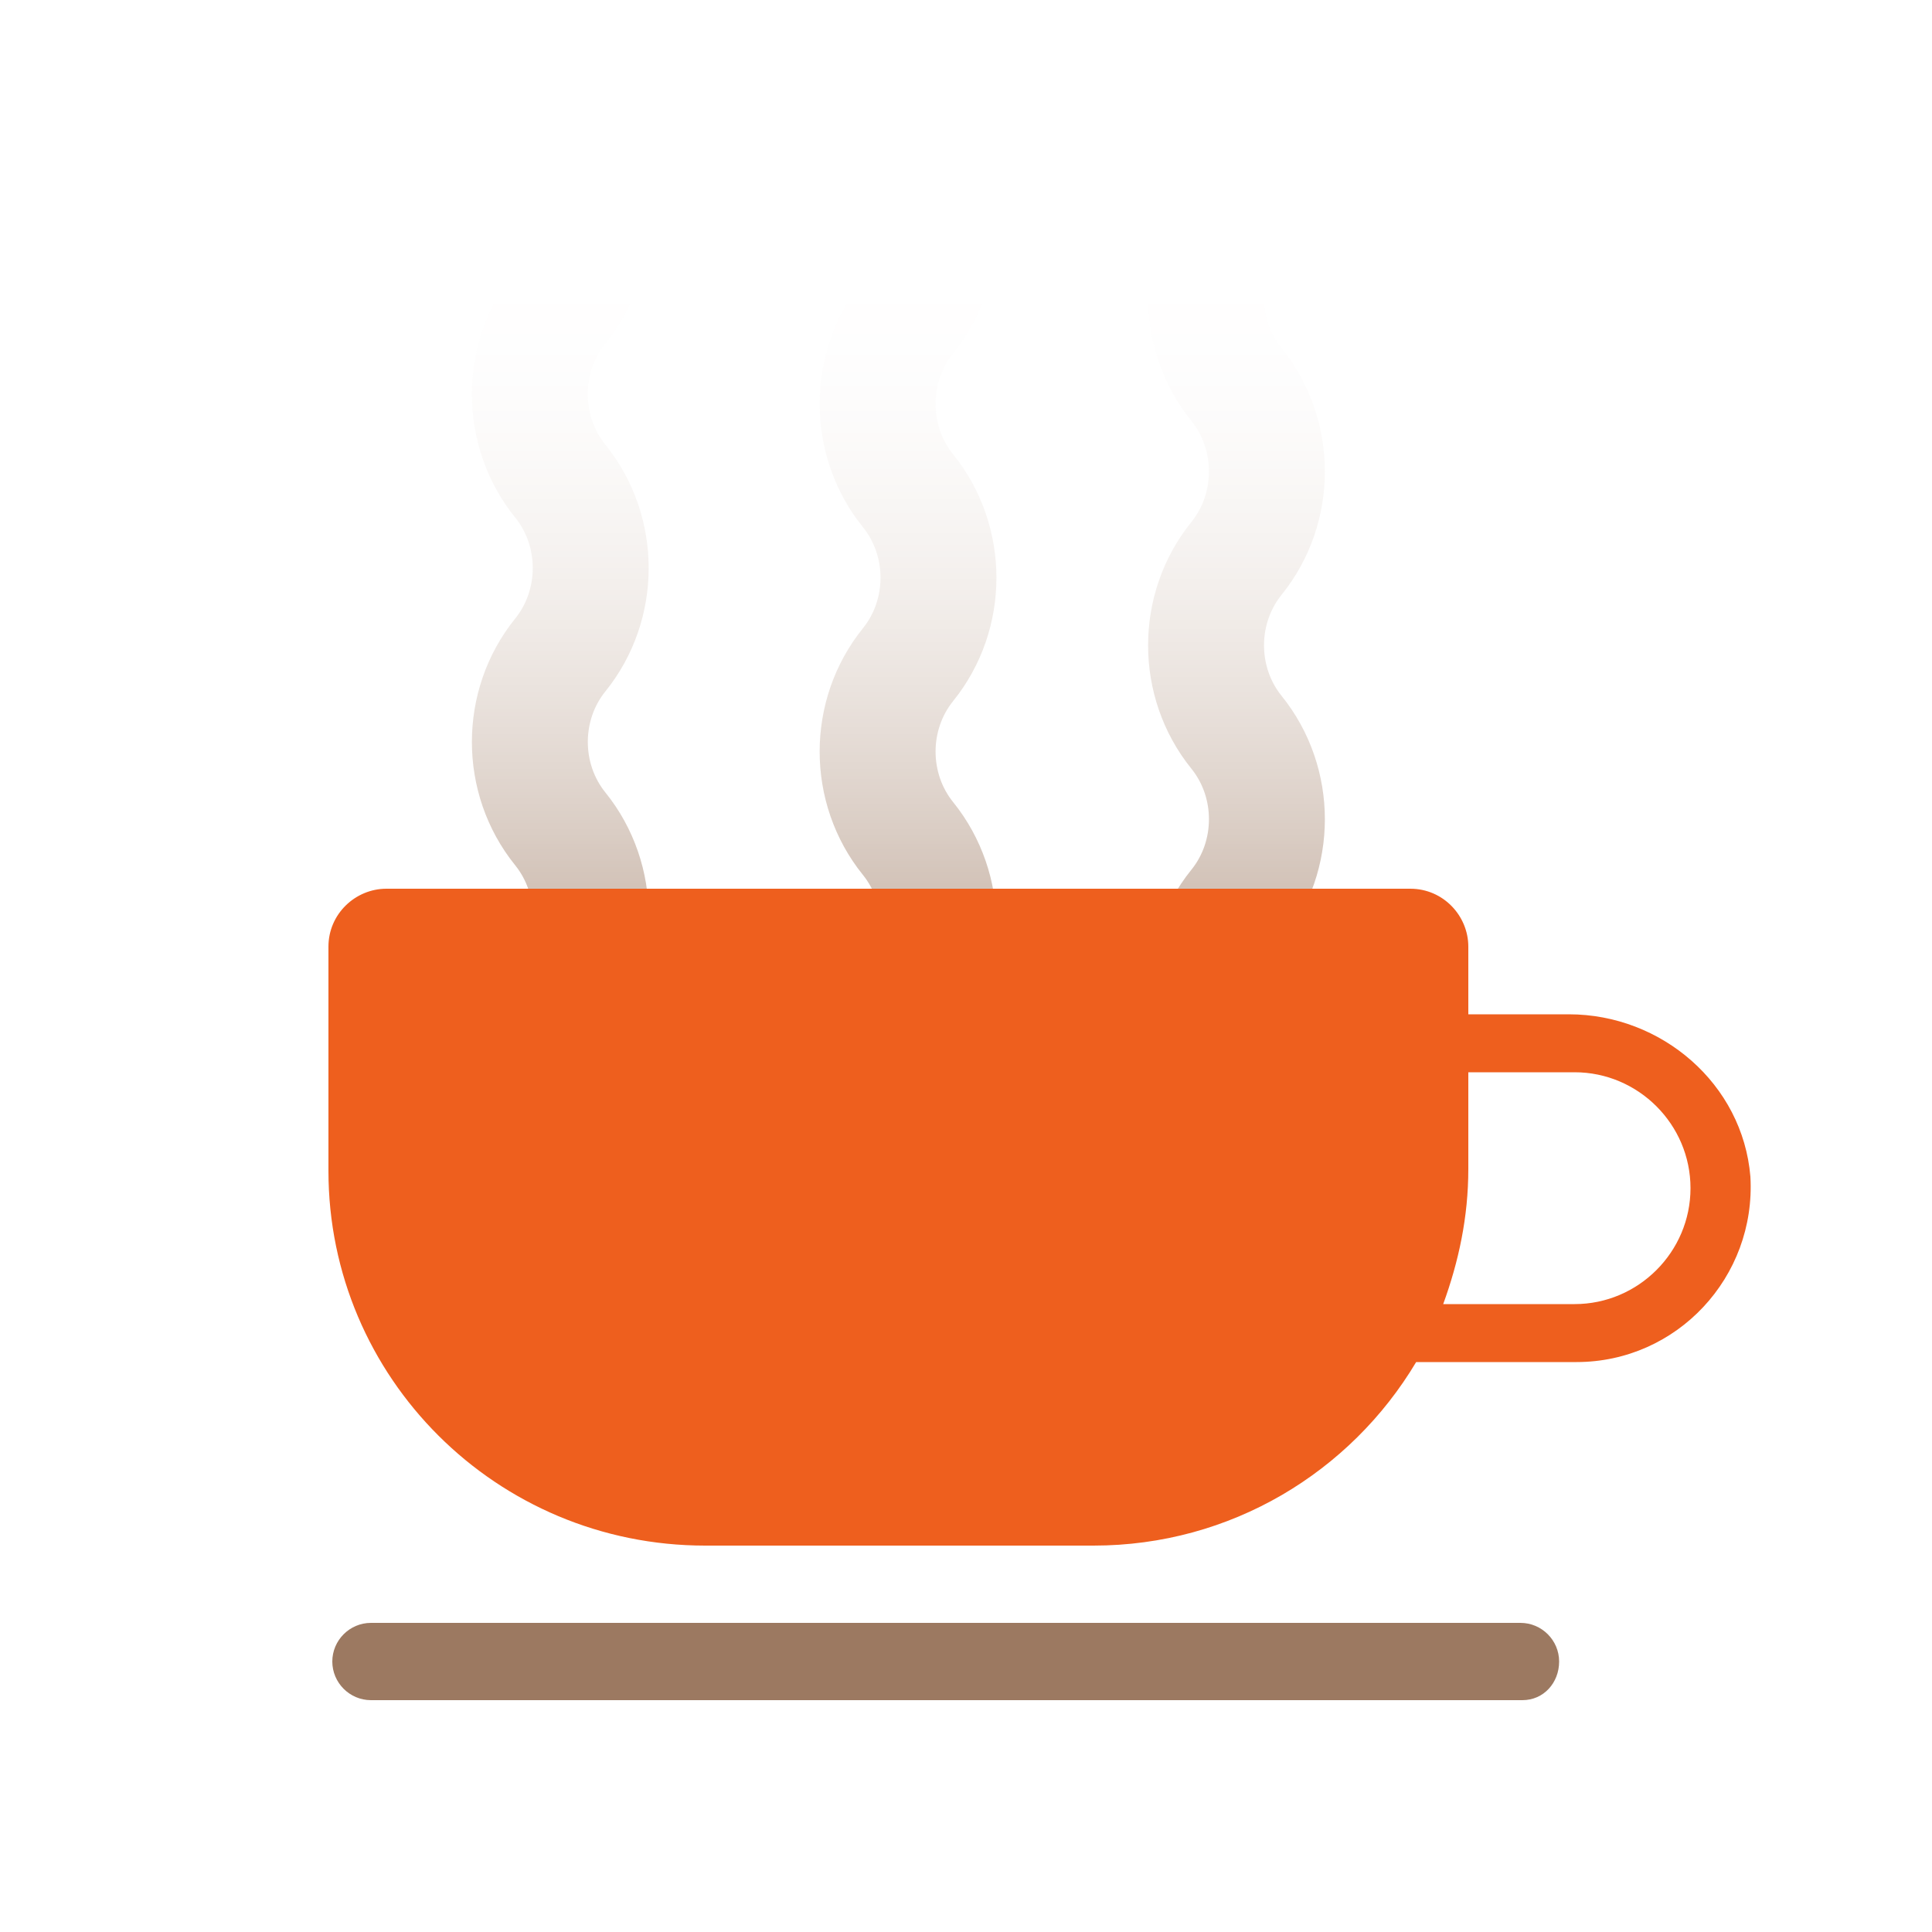
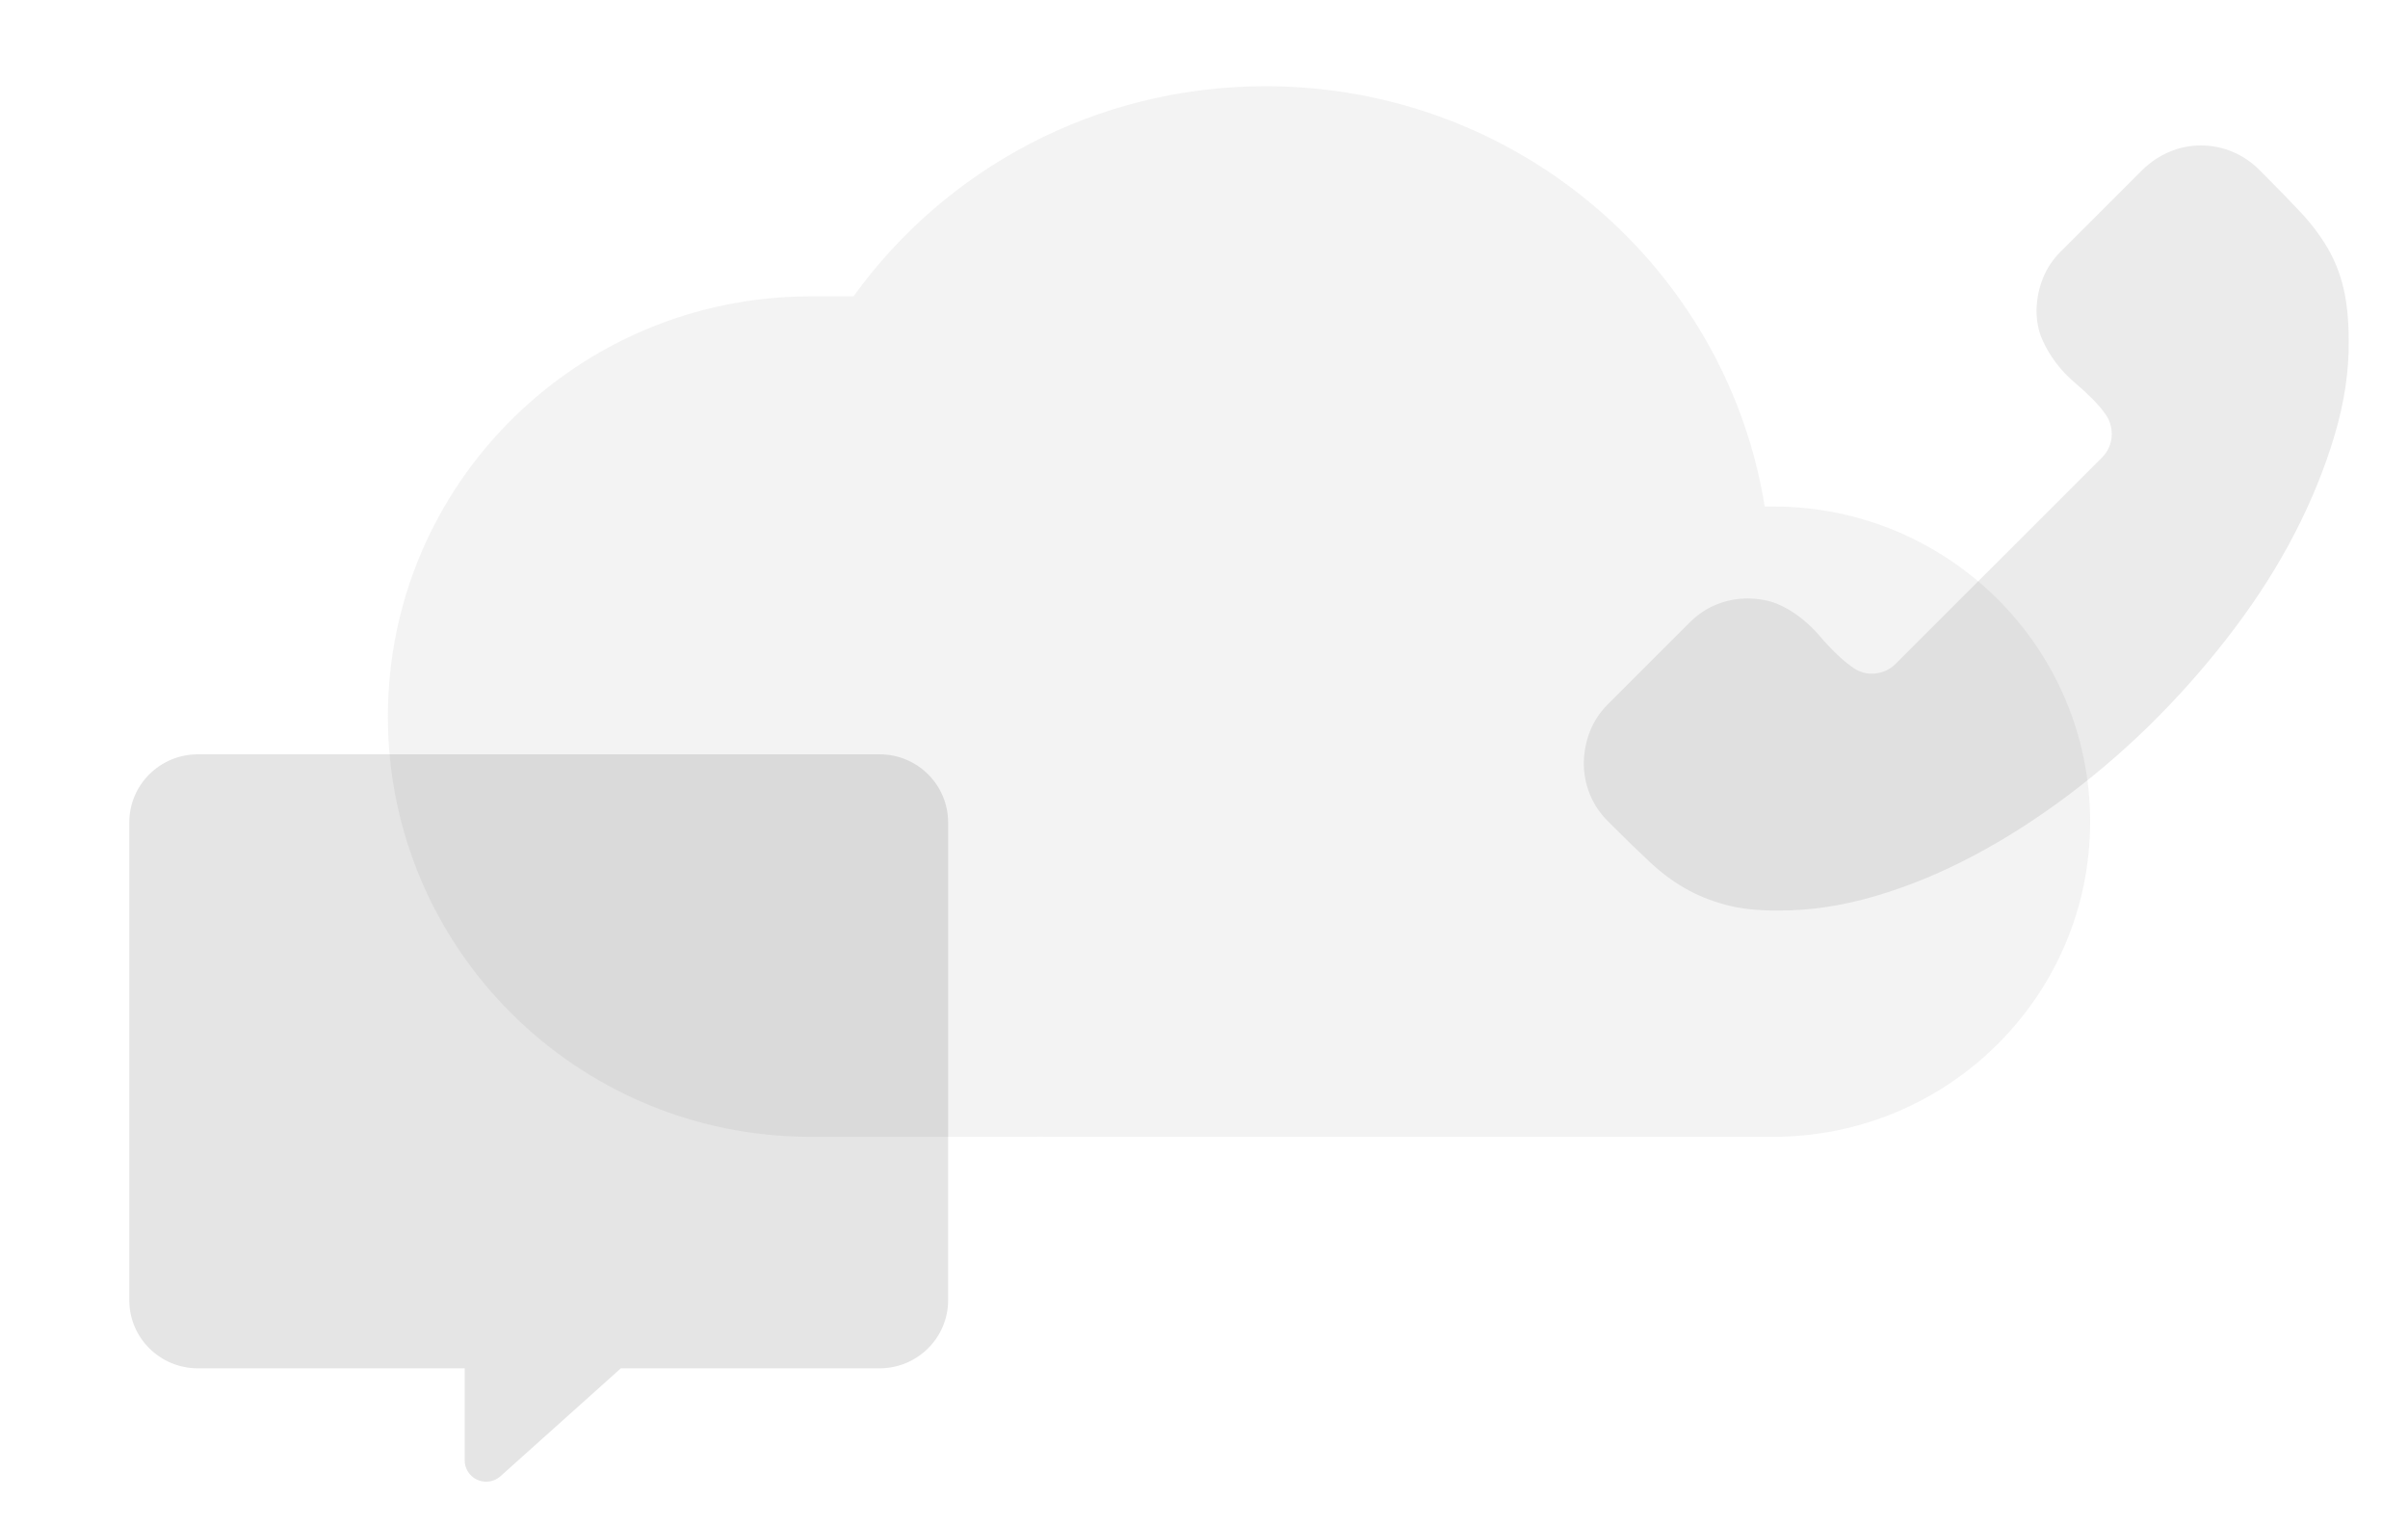
- <svg xmlns="http://www.w3.org/2000/svg" xmlns:xlink="http://www.w3.org/1999/xlink" style="margin: auto; background: none; display: block; shape-rendering: auto;" width="200px" height="200px" viewBox="0 0 100 100" preserveAspectRatio="xMidYMid">
-   <defs>
-     <linearGradient id="ldio-08ocl16yx8zo-gradient" x1="0%" x2="0%" y1="0%" y2="100%">
-       <stop offset="10%" stop-color="black" stop-opacity="0" />
-       <stop offset="100%" stop-color="white" stop-opacity="1" />
-     </linearGradient>
-     <mask id="ldio-08ocl16yx8zo-mask" maskUnits="userSpaceOnUse" x="0" y="0" width="100" height="100">
-       <rect x="22" y="8" width="56" height="54" fill="url(#ldio-08ocl16yx8zo-gradient)" />
-     </mask>
-     <path id="ldio-08ocl16yx8zo-steam" d="M0-4c-2.1,2.6-2.1,6.4,0,9l0,0c2.1,2.6,2.1,6.4,0,9l0,0c-2.1,2.6-2.1,6.4,0,9l0,0c2.1,2.6,2.1,6.4,0,9l0,0 c-2.1,2.6-2.1,6.4,0,9l0,0c2.1,2.6,2.1,6.4,0,9c-2.1,2.6-2.1,6.4,0,9l0,0c2.1,2.6,2.1,6.4,0,9l0,0c-2.1,2.6-2.1,6.4,0,9l0,0 c2.1,2.6,2.1,6.4,0,9l0,0c-2.1,2.6-2.1,6.4,0,9l0,0c2.1,2.6,2.1,6.4,0,9c-2.1,2.6-2.1,6.4,0,9l0,0c2.1,2.6,2.1,6.4,0,9l0,0 c-2.1,2.6-2.1,6.4,0,9h0c2.1,2.6,2.1,6.4,0,9h0c-2.1,2.6-2.1,6.4,0,9h0c2.1,2.6,2.1,6.4,0,9" stroke-width="6" stroke-linecap="round" fill="#f00" stroke="#9c7961" />
-   </defs>
-   <g mask="url(#ldio-08ocl16yx8zo-mask)">
-     <use x="29" y="1.902" xlink:href="#ldio-08ocl16yx8zo-steam">
-       <animate attributeName="y" values="4;-14" keyTimes="0;1" dur="1s" repeatCount="indefinite" begin="-0.5s" />
-     </use>
-     <use x="47" y="-15.598" xlink:href="#ldio-08ocl16yx8zo-steam">
-       <animate attributeName="y" values="0;-18" keyTimes="0;1" dur="1s" repeatCount="indefinite" begin="-0.25s" />
-     </use>
-     <use x="64" y="-21.098" xlink:href="#ldio-08ocl16yx8zo-steam">
-       <animate attributeName="y" values="-4;-22" keyTimes="0;1" dur="1s" repeatCount="indefinite" begin="-0.333s" />
-     </use>
+ <svg xmlns="http://www.w3.org/2000/svg" width="447px" height="283px" viewBox="0 0 447 283" version="1.1">
+   <g id="Artboard" stroke="none" stroke-width="1" fill="none" fill-rule="evenodd">
+     <path d="M234.938,16 C281.708,16 320.485,49.794 327.587,94 L329.132,94 C361.644,94 388,120.191 388,152.5 C388,184.809 361.644,211 329.132,211 L195.055,211 C194.415,211 193.778,210.99 193.143,210.97 C192.434,210.991 191.723,211 191.01,211 L150.49,211 C107.141,211 72,176.078 72,133 C72,89.922 107.141,55 150.49,55 L158.436,55.002 C175.438,31.398 203.367,16 234.938,16 Z" id="Path" fill="#B9B9B9" opacity="0.165" />
+     <path d="M405.489,111.072 C407.525,111.07 409.467,111.439 411.318,112.177 C413.168,112.915 414.832,114.024 416.312,115.502 L431.567,130.75 C433,132.183 434.086,133.823 434.825,135.673 C435.564,137.522 435.955,139.487 436,141.568 C435.998,143.602 435.627,145.545 434.885,147.395 C434.143,149.246 433.031,150.911 431.55,152.392 L430.577,153.364 C428.077,155.863 425.785,158.085 423.701,160.029 C421.618,161.973 419.442,163.593 417.174,164.89 C414.906,166.186 412.383,167.206 409.607,167.948 C406.83,168.69 403.522,169.04 399.682,168.996 C393.898,169 387.954,168.104 381.848,166.306 C375.742,164.507 369.683,162.015 363.671,158.829 C357.659,155.643 351.74,151.856 345.914,147.468 C340.088,143.079 334.609,138.297 329.478,133.122 C324.347,127.947 319.586,122.448 315.195,116.625 C310.804,110.802 307.062,104.886 303.967,98.877 C300.872,92.867 298.425,86.835 296.625,80.778 C294.826,74.722 293.951,68.896 294.002,63.3 C294.005,59.462 294.332,56.179 294.982,53.45 C295.632,50.721 296.628,48.223 297.972,45.956 C299.316,43.689 300.937,41.537 302.835,39.501 C304.734,37.465 306.956,35.174 309.503,32.628 L310.615,31.518 C312.05,30.083 313.693,28.972 315.545,28.184 C317.396,27.396 319.363,27.002 321.445,27 C323.48,26.998 325.423,27.39 327.273,28.174 C329.123,28.959 330.788,30.068 332.267,31.5 L347.523,46.748 C348.956,48.18 350.042,49.821 350.781,51.67 C351.519,53.519 351.911,55.484 351.956,57.565 C351.954,59.6 351.606,61.404 350.91,62.977 C350.215,64.549 349.358,66.007 348.339,67.349 C347.32,68.691 346.209,69.871 345.005,70.889 C343.801,71.907 342.667,72.949 341.602,74.013 C340.537,75.078 339.68,76.096 339.031,77.067 C338.383,78.039 338.035,79.172 337.988,80.467 C337.986,82.224 338.61,83.727 339.858,84.974 L378.066,123.164 C379.314,124.411 380.817,125.034 382.576,125.033 C383.778,125.032 384.889,124.684 385.908,123.99 C386.926,123.295 387.968,122.439 389.033,121.421 C390.098,120.402 391.14,119.292 392.158,118.088 C393.177,116.885 394.358,115.751 395.701,114.687 C397.043,113.622 398.478,112.765 400.005,112.117 C401.533,111.468 403.361,111.12 405.489,111.072 Z" id="Path" fill="#000000" fill-rule="nonzero" opacity="0.08" transform="translate(365, 98) scale(-1, 1) translate(-365, -98) " />
+     <path d="M163.267,140 C170.299,140 176,145.659 176,152.639 L176,241.321 C176,248.301 170.299,253.96 163.267,253.96 L115.247,253.96 L92.911,273.982 C91.28,275.444 88.764,275.316 87.291,273.697 C86.631,272.971 86.265,272.028 86.265,271.05 L86.264,253.96 L36.733,253.96 C29.701,253.96 24,248.301 24,241.321 L24,152.639 C24,145.659 29.701,140 36.733,140 L163.267,140 Z" id="Path" fill="#000000" opacity="0.105" />
  </g>
-   <path d="M81.2,52.5l-5.2,0V49c0-1.6-1.3-3-3-3H20c-1.6,0-3,1.3-3,3v11.6C17,71.3,25.7,80,36.5,80h20.1 c7.1,0,13.3-3.8,16.7-9.5h8.3c5.2,0,9.3-4.4,9-9.6C90.2,56.1,86,52.5,81.2,52.5z M81.5,67.5h-6.8c0.8-2.2,1.3-4.5,1.3-7v-5h5.5 c3.3,0,6,2.7,6,6S84.8,67.5,81.5,67.5z" fill="#ee5f1e" />
-   <path d="M78.8,88H19.2c-1.1,0-2-0.9-2-2s0.9-2,2-2h59.5c1.1,0,2,0.9,2,2S79.9,88,78.8,88z" fill="#9c7961" />
</svg>
